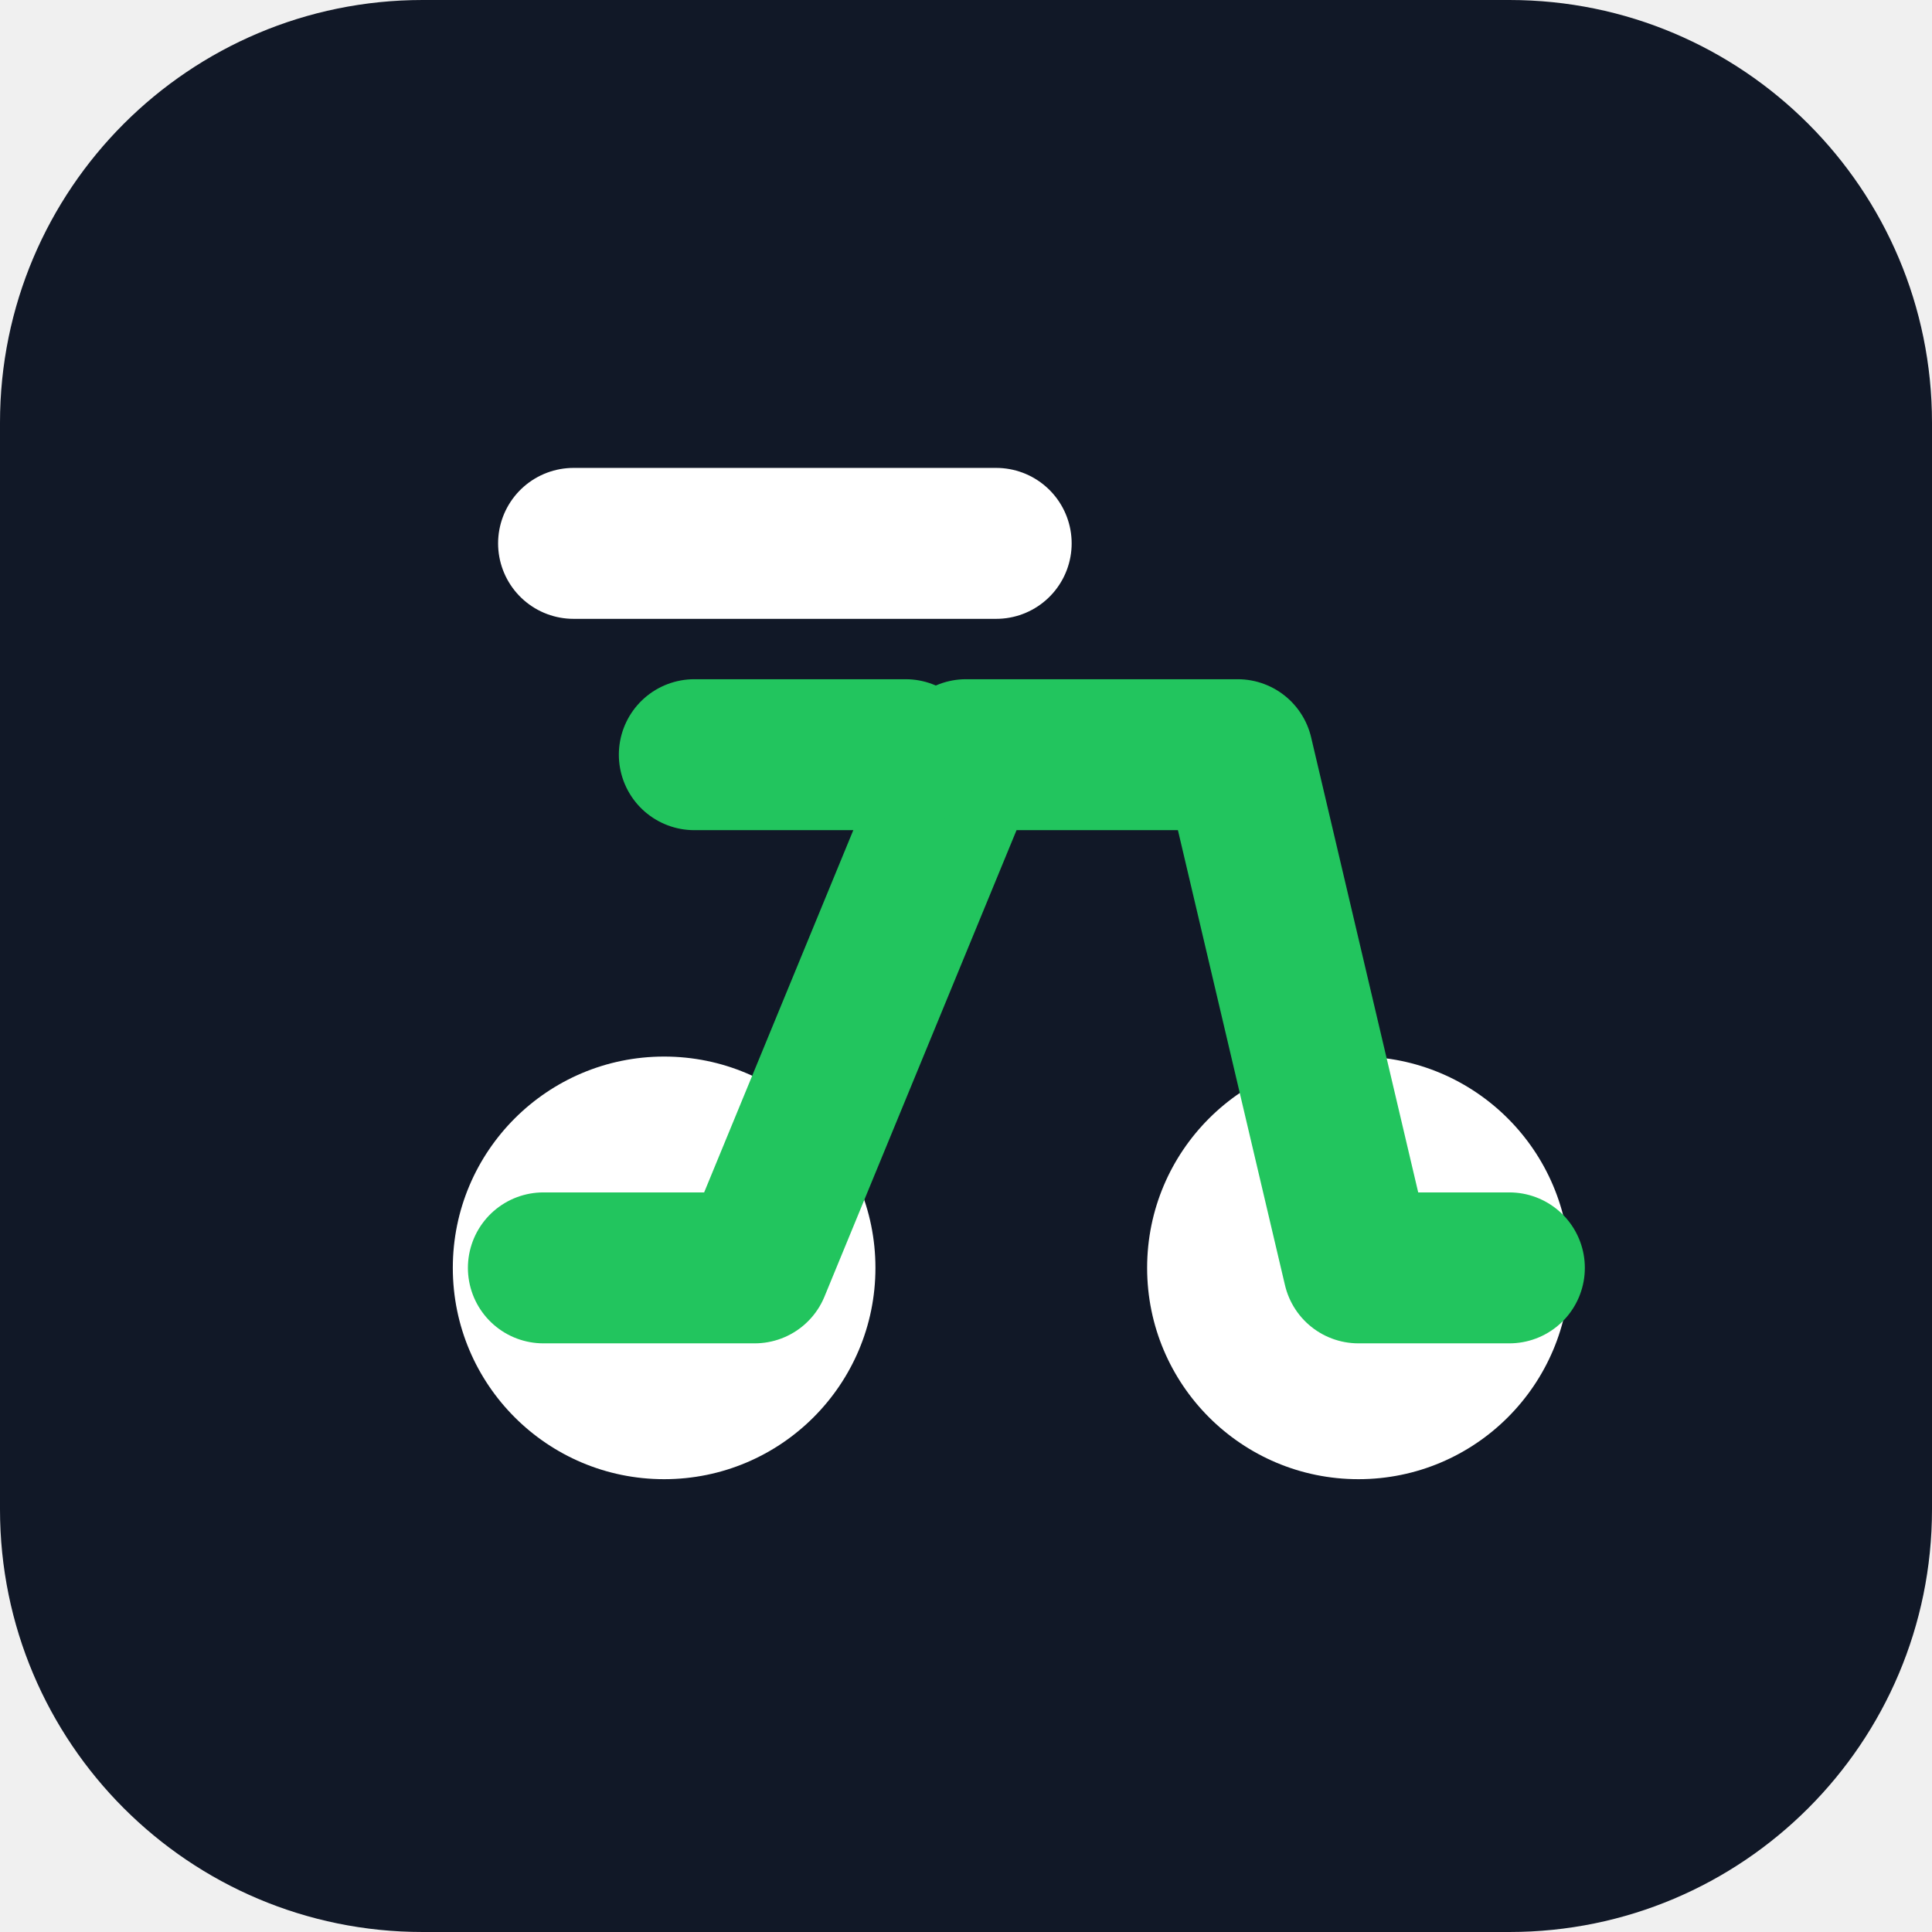
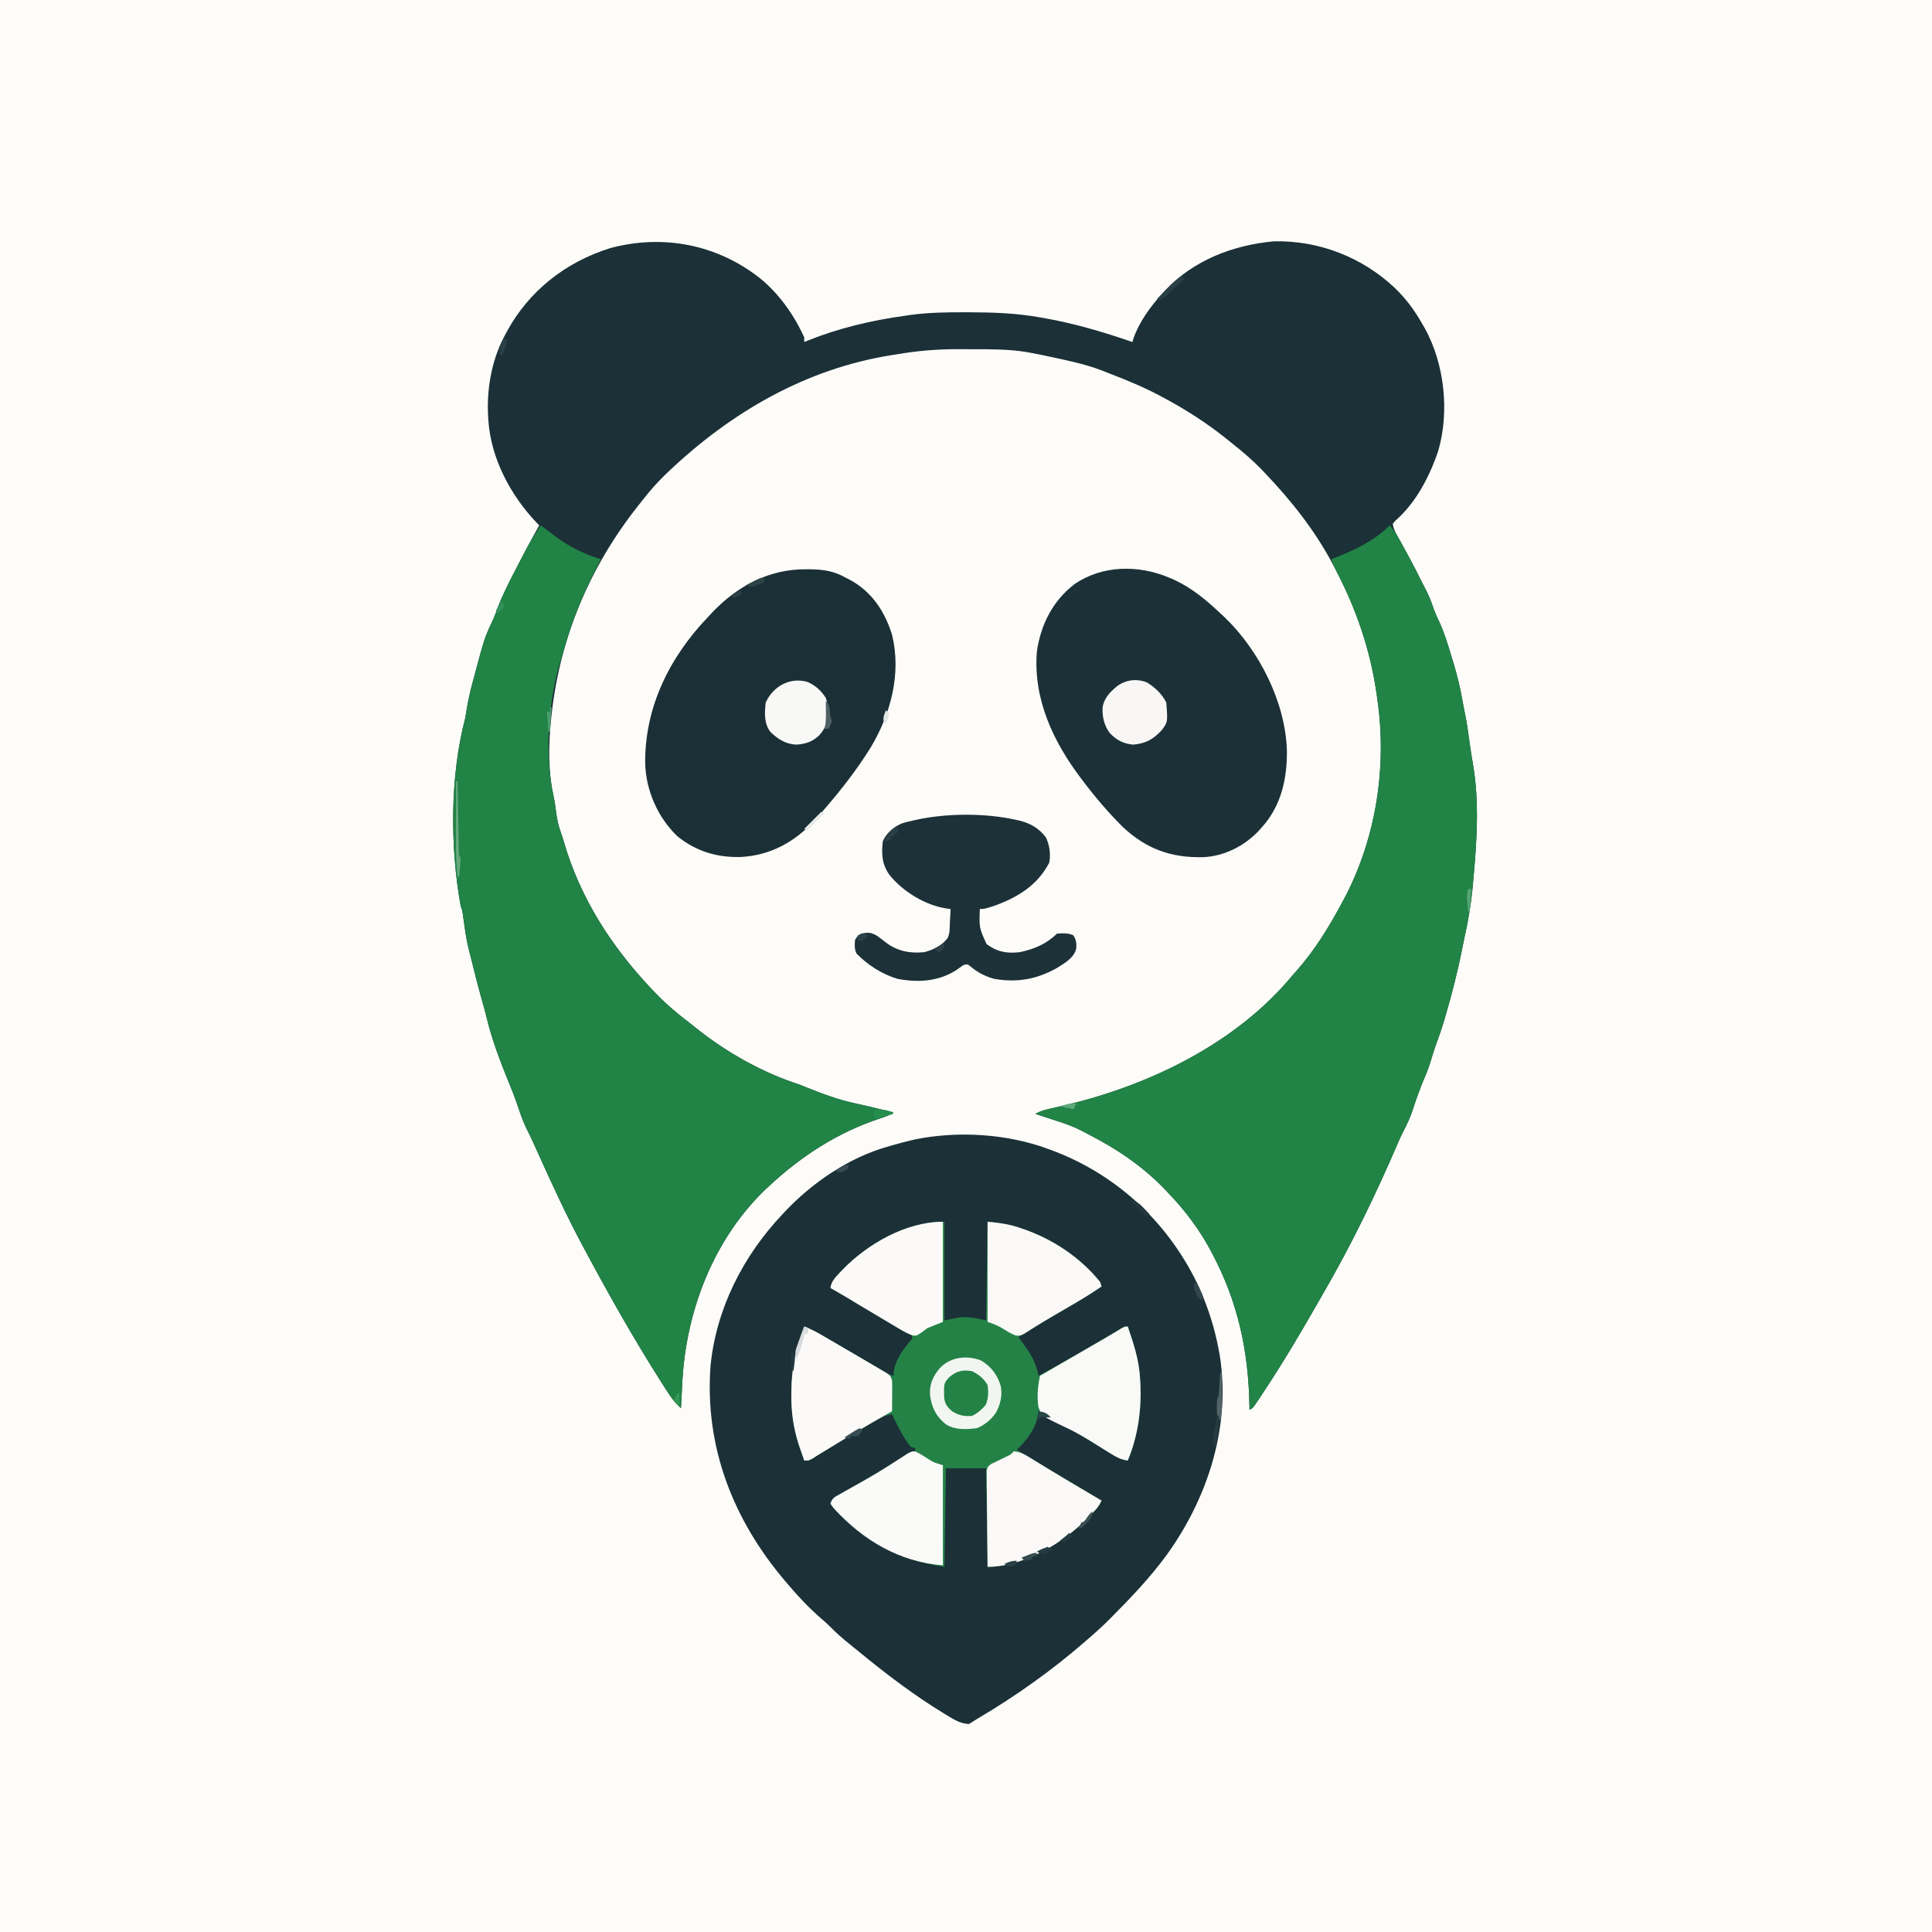
- <svg xmlns="http://www.w3.org/2000/svg" width="64" height="64" viewBox="0 0 64 64" role="img" aria-label="GoPanda">
-   <rect width="64" height="64" rx="14" fill="#111827" />
-   <circle cx="22" cy="42" r="7" fill="#ffffff" />
-   <circle cx="45" cy="42" r="7" fill="#ffffff" />
-   <path d="M18 42h7l7-17h9l4 17h5" stroke="#22c55e" stroke-width="5" stroke-linecap="round" stroke-linejoin="round" fill="none" />
-   <path d="M30 25h-7" stroke="#22c55e" stroke-width="5" stroke-linecap="round" />
-   <path d="M19 18h14" stroke="#ffffff" stroke-width="5" stroke-linecap="round" />
+ <svg xmlns="http://www.w3.org/2000/svg" version="1.1" width="1254" height="1254">
+   <path d="M0 0 C413.82 0 827.64 0 1254 0 C1254 413.82 1254 827.64 1254 1254 C840.18 1254 426.36 1254 0 1254 C0 840.18 0 426.36 0 0 Z " fill="#FDFCF9" transform="translate(0,0)" />
+   <path d="M0 0 C12.427 10.152 21.957 23.708 28.584 38.294 C28.584 39.284 28.584 40.274 28.584 41.294 C29.438 40.943 30.291 40.591 31.17 40.228 C51.178 32.229 72.275 27.269 93.584 24.294 C95.403 24.028 95.403 24.028 97.258 23.757 C109.195 22.113 121.049 21.938 133.084 21.982 C134.604 21.984 134.604 21.984 136.154 21.986 C151.494 22.027 166.451 22.581 181.584 25.294 C182.455 25.444 183.326 25.594 184.223 25.749 C203.871 29.189 222.759 34.774 241.584 41.294 C241.841 40.442 242.098 39.59 242.362 38.712 C246.19 28.011 253.043 18.668 260.584 10.294 C261.27 9.526 261.956 8.758 262.663 7.966 C281.391 -11.872 306.75 -21.59 333.463 -24.065 C362.701 -24.755 390.793 -13.727 411.945 6.206 C419.155 13.214 424.662 20.553 429.584 29.294 C430.208 30.357 430.832 31.419 431.475 32.513 C444.177 55.707 447.505 86.436 440.084 111.982 C439.053 115.151 437.881 118.225 436.584 121.294 C436.127 122.384 436.127 122.384 435.66 123.496 C430.101 136.294 422.686 148.141 412.139 157.392 C411.626 158.02 411.113 158.648 410.584 159.294 C411.031 162.743 412.652 165.5 414.315 168.513 C414.871 169.529 415.427 170.545 416 171.591 C416.877 173.177 416.877 173.177 417.772 174.794 C421.76 182.034 425.645 189.299 429.304 196.712 C430.411 198.944 431.548 201.154 432.709 203.357 C434.614 207.151 436.005 211.077 437.362 215.095 C438.422 217.868 439.614 220.463 440.893 223.138 C443.898 229.688 446.012 236.455 448.069 243.344 C448.704 245.465 449.356 247.58 450.01 249.695 C452.527 257.96 454.486 266.187 455.961 274.699 C456.481 277.697 457.056 280.669 457.678 283.646 C458.686 288.627 459.4 293.635 460.084 298.669 C460.875 304.375 461.687 310.062 462.709 315.732 C466.887 340.227 465.087 366.053 462.834 390.669 C462.756 391.56 462.677 392.45 462.597 393.367 C461.529 405.239 459.673 416.72 457.024 428.339 C456.47 430.803 455.98 433.276 455.502 435.755 C452.673 450.043 449.025 464.188 444.959 478.169 C444.683 479.124 444.406 480.079 444.121 481.062 C442.443 486.728 440.538 492.272 438.486 497.812 C437.38 500.858 436.433 503.936 435.522 507.044 C434.136 511.622 432.536 515.923 430.584 520.294 C428.064 526.587 425.684 532.891 423.647 539.357 C421.924 544.653 419.639 549.483 417.049 554.408 C415.749 556.97 414.6 559.556 413.485 562.202 C399.442 594.838 383.696 627.296 365.875 658.061 C364.306 660.776 362.752 663.5 361.198 666.224 C350.247 685.365 339.018 704.285 326.834 722.669 C326.142 723.717 325.45 724.764 324.737 725.844 C324.094 726.805 323.45 727.765 322.788 728.755 C322.217 729.609 321.646 730.463 321.058 731.343 C319.584 733.294 319.584 733.294 317.584 734.294 C317.575 733.567 317.566 732.839 317.556 732.089 C316.987 696.533 310.195 664.749 293.584 633.294 C293.117 632.399 293.117 632.399 292.64 631.486 C285.231 617.432 275.584 604.737 264.584 593.294 C264.142 592.826 263.699 592.357 263.243 591.875 C248.564 576.39 231.332 564.868 212.376 555.213 C211.177 554.598 209.985 553.969 208.8 553.325 C202.813 550.154 196.518 548.122 190.084 546.044 C188.976 545.681 187.867 545.317 186.725 544.943 C184.013 544.055 181.3 543.172 178.584 542.294 C182.353 540.085 186.422 539.283 190.635 538.333 C192.285 537.949 193.935 537.562 195.584 537.174 C196.45 536.971 197.316 536.767 198.209 536.557 C252.922 523.571 309.101 496.433 345.584 452.294 C346.389 451.39 347.193 450.485 348.022 449.552 C359.863 436.155 369.198 421.038 377.584 405.294 C378.199 404.159 378.814 403.023 379.448 401.853 C399.878 362.76 406.896 316.76 400.584 273.294 C400.461 272.388 400.337 271.482 400.21 270.549 C396.121 241.045 386.592 213.535 372.584 187.294 C372.245 186.648 371.905 186.002 371.555 185.337 C360.022 163.522 344.581 144.104 327.584 126.294 C326.337 124.985 326.337 124.985 325.065 123.65 C319.265 117.704 313.099 112.437 306.584 107.294 C305.49 106.41 304.396 105.524 303.303 104.638 C290.227 94.106 276.393 85.193 261.584 77.294 C260.944 76.952 260.304 76.609 259.645 76.256 C249.343 70.793 238.726 66.321 227.838 62.161 C225.923 61.425 224.018 60.661 222.116 59.892 C210.344 55.332 197.897 52.937 185.584 50.294 C184.761 50.113 183.938 49.932 183.09 49.745 C180.595 49.216 178.096 48.743 175.584 48.294 C174.571 48.111 173.558 47.927 172.514 47.738 C161.305 45.971 150.141 45.956 138.817 45.979 C135.486 45.982 132.157 45.958 128.827 45.933 C115.14 45.893 102.063 46.961 88.584 49.294 C86.88 49.561 86.88 49.561 85.141 49.832 C29.563 58.642 -19.036 86.99 -59.416 125.294 C-60.241 126.077 -61.066 126.859 -61.916 127.666 C-67.059 132.675 -71.681 137.993 -76.114 143.638 C-77.034 144.808 -77.957 145.975 -78.885 147.138 C-110.453 186.827 -129.952 232.799 -135.416 283.294 C-135.517 284.209 -135.619 285.123 -135.724 286.065 C-137.392 302.431 -137.706 319.473 -134.205 335.599 C-133.409 339.325 -132.889 343.016 -132.416 346.794 C-131.778 351.363 -130.913 355.493 -129.306 359.81 C-128.624 361.714 -128.024 363.648 -127.462 365.591 C-116.854 402.198 -96.459 433.822 -70.416 461.294 C-69.942 461.796 -69.469 462.298 -68.982 462.815 C-61.888 470.289 -54.344 476.783 -46.124 482.987 C-44.508 484.224 -42.923 485.502 -41.341 486.783 C-21.86 502.423 1.813 515.658 25.584 523.294 C27.195 523.924 28.8 524.569 30.397 525.232 C40.671 529.389 51.035 533.203 61.893 535.505 C66.915 536.579 71.903 537.784 76.897 538.982 C78.747 539.423 80.597 539.865 82.448 540.306 C83.827 540.636 85.206 540.965 86.584 541.294 C83.677 543.233 81.452 544.075 78.147 545.107 C50.528 554.182 26.76 569.549 5.584 589.294 C4.475 590.323 4.475 590.323 3.342 591.373 C-29.803 623.221 -47.676 669.038 -50.416 714.294 C-50.47 715.183 -50.525 716.072 -50.582 716.988 C-50.908 722.422 -51.182 727.856 -51.416 733.294 C-56.676 728.659 -60.079 722.942 -63.791 717.044 C-64.49 715.941 -65.19 714.837 -65.911 713.699 C-82.87 686.867 -98.426 659.266 -113.416 631.294 C-113.865 630.46 -114.315 629.625 -114.778 628.765 C-125.526 608.795 -134.974 588.23 -144.289 567.563 C-144.903 566.204 -145.516 564.845 -146.13 563.486 C-146.57 562.513 -146.57 562.513 -147.018 561.52 C-148.498 558.256 -150.026 555.03 -151.669 551.845 C-153.588 547.944 -155.032 544.032 -156.416 539.919 C-156.936 538.41 -157.458 536.901 -157.982 535.392 C-158.23 534.678 -158.477 533.964 -158.732 533.229 C-159.826 530.133 -161.05 527.099 -162.291 524.06 C-168.216 509.493 -173.968 494.885 -177.611 479.556 C-178.584 475.61 -179.685 471.706 -180.791 467.794 C-183.337 458.742 -185.638 449.634 -187.868 440.499 C-188.217 439.095 -188.576 437.693 -188.949 436.295 C-190.373 430.908 -191.209 425.497 -191.978 419.982 C-192.227 418.215 -192.478 416.448 -192.732 414.681 C-192.84 413.91 -192.947 413.139 -193.058 412.344 C-193.396 410.104 -193.396 410.104 -194.416 407.294 C-201.274 368.893 -201.422 323.124 -191.416 285.294 C-191.078 283.382 -190.763 281.465 -190.478 279.544 C-189.474 273.351 -188.043 267.351 -186.416 261.294 C-186.236 260.621 -186.057 259.948 -185.872 259.254 C-178.932 233.294 -178.932 233.294 -173.431 221.572 C-172.211 218.835 -171.198 216.045 -170.166 213.232 C-167.136 205.29 -163.33 197.827 -159.416 190.294 C-158.968 189.431 -158.521 188.567 -158.06 187.678 C-153.29 178.486 -148.487 169.324 -143.416 160.294 C-144.033 159.663 -144.65 159.031 -145.287 158.38 C-162.074 140.647 -174.721 116.935 -176.416 92.294 C-176.489 91.264 -176.489 91.264 -176.564 90.212 C-177.646 72.719 -174.574 53.924 -166.416 38.294 C-165.817 37.148 -165.219 36.002 -164.603 34.822 C-150.16 8.048 -126.165 -10.687 -97.259 -19.674 C-63.046 -28.853 -27.823 -22.056 0 0 Z " fill="#1B3037" transform="translate(493.4155,180.7056)" />
+   <path d="M0 0 C1.51 0.561 1.51 0.561 3.05 1.133 C45.255 17.207 78.609 49.145 97.52 90.051 C103.098 102.729 107.526 116.374 110 130 C110.306 131.605 110.306 131.605 110.617 133.242 C118.107 179.31 103.203 225.807 76.387 263.093 C65.699 277.701 53.373 290.689 40.625 303.5 C39.984 304.146 39.342 304.792 38.681 305.458 C34.285 309.84 29.711 313.96 25 318 C24.48 318.452 23.96 318.904 23.425 319.37 C1.946 338.047 -21.444 354.729 -45.953 369.188 C-48.001 370.406 -50.017 371.678 -52 373 C-57.38 372.783 -61.213 370.476 -65.688 367.75 C-66.789 367.089 -66.789 367.089 -67.912 366.416 C-87.783 354.331 -106.266 340.244 -124.197 325.478 C-125.858 324.117 -127.527 322.768 -129.203 321.426 C-133.829 317.704 -138.211 313.939 -142.336 309.668 C-144.09 307.909 -145.924 306.301 -147.812 304.688 C-155.484 298.057 -162.467 290.745 -169 283 C-169.759 282.118 -170.519 281.237 -171.301 280.328 C-205.147 240.534 -223.75 193.126 -219.805 140.396 C-216.133 103.25 -198.439 68.814 -173 42 C-172.533 41.5 -172.065 41 -171.583 40.485 C-153.712 21.469 -129.41 4.953 -104 -2 C-102.862 -2.326 -101.724 -2.652 -100.551 -2.988 C-96.715 -4.06 -92.886 -5.122 -89 -6 C-88.219 -6.18 -87.438 -6.359 -86.633 -6.544 C-58.554 -12.109 -26.714 -10.071 0 0 Z " fill="#1B3037" transform="translate(681,746)" />
+   <path d="M0 0 C4.168 4.697 6.925 10.064 9.875 15.562 C10.408 16.548 10.941 17.534 11.49 18.549 C15.129 25.304 18.637 32.104 22 39 C22.364 39.695 22.727 40.39 23.102 41.105 C25.424 45.547 27.174 50.051 28.777 54.801 C29.837 57.574 31.03 60.169 32.309 62.844 C35.314 69.394 37.428 76.161 39.485 83.05 C40.12 85.171 40.772 87.285 41.426 89.4 C43.943 97.666 45.901 105.893 47.376 114.405 C47.896 117.402 48.472 120.374 49.094 123.352 C50.101 128.333 50.815 133.341 51.5 138.375 C52.29 144.081 53.102 149.768 54.125 155.438 C58.303 179.933 56.503 205.758 54.25 230.375 C54.171 231.265 54.093 232.155 54.012 233.072 C52.945 244.944 51.089 256.426 48.439 268.045 C47.886 270.508 47.396 272.982 46.918 275.461 C44.088 289.749 40.441 303.893 36.375 317.875 C35.96 319.307 35.96 319.307 35.536 320.768 C33.858 326.434 31.954 331.977 29.901 337.518 C28.795 340.563 27.849 343.641 26.938 346.75 C25.551 351.327 23.952 355.629 22 360 C19.48 366.293 17.099 372.596 15.062 379.062 C13.339 384.358 11.054 389.189 8.465 394.113 C7.165 396.675 6.015 399.262 4.9 401.908 C-9.142 434.544 -24.888 467.002 -42.709 497.767 C-44.279 500.482 -45.832 503.206 -47.387 505.93 C-58.337 525.071 -69.566 543.99 -81.75 562.375 C-82.442 563.423 -83.134 564.47 -83.847 565.549 C-84.812 566.991 -84.812 566.991 -85.797 568.461 C-86.368 569.315 -86.938 570.169 -87.526 571.048 C-89 573 -89 573 -91 574 C-91.014 572.908 -91.014 572.908 -91.028 571.795 C-91.598 536.239 -98.39 504.454 -115 473 C-115.312 472.403 -115.623 471.807 -115.944 471.192 C-123.354 457.138 -133.001 444.442 -144 433 C-144.664 432.297 -144.664 432.297 -145.342 431.58 C-160.021 416.096 -177.253 404.573 -196.208 394.918 C-197.408 394.304 -198.6 393.674 -199.784 393.031 C-205.771 389.86 -212.067 387.828 -218.5 385.75 C-219.609 385.386 -220.717 385.023 -221.859 384.648 C-224.571 383.76 -227.285 382.877 -230 382 C-226.232 379.791 -222.163 378.988 -217.949 378.039 C-216.299 377.654 -214.65 377.268 -213 376.88 C-212.134 376.676 -211.268 376.473 -210.376 376.263 C-155.663 363.277 -99.484 336.139 -63 292 C-62.196 291.095 -61.391 290.19 -60.562 289.258 C-48.721 275.861 -39.386 260.744 -31 245 C-30.385 243.864 -29.77 242.729 -29.137 241.559 C-8.707 202.465 -1.689 156.466 -8 113 C-8.185 111.641 -8.185 111.641 -8.375 110.254 C-12.299 81.934 -21.177 55.548 -34.371 30.215 C-35.742 27.509 -36.933 24.836 -38 22 C-36.889 21.564 -35.778 21.129 -34.633 20.68 C-21.86 15.598 -9.866 9.866 0 0 Z " fill="#218446" transform="translate(902,341)" />
+   <path d="M0 0 C0.766 0.583 0.766 0.583 1.548 1.177 C3.688 2.799 5.845 4.398 8 6 C8.736 6.565 9.472 7.129 10.23 7.711 C18.904 14.133 28.713 18.766 39 22 C38.539 22.888 38.077 23.776 37.602 24.691 C28.622 42.183 20.77 59.869 15.6 78.868 C15.08 80.717 14.491 82.546 13.891 84.371 C5.034 111.656 2.111 147.217 8.211 175.305 C9.006 179.03 9.527 182.721 10 186.5 C10.637 191.069 11.502 195.199 13.109 199.516 C13.792 201.42 14.391 203.354 14.953 205.297 C25.562 241.904 45.956 273.527 72 301 C72.473 301.502 72.946 302.004 73.434 302.521 C80.528 309.994 88.071 316.489 96.292 322.693 C97.908 323.93 99.492 325.208 101.074 326.488 C120.555 342.128 144.228 355.364 168 363 C169.611 363.629 171.215 364.275 172.812 364.938 C183.086 369.094 193.451 372.909 204.309 375.211 C209.331 376.284 214.319 377.49 219.312 378.688 C221.163 379.129 223.013 379.57 224.863 380.012 C226.242 380.341 227.621 380.67 229 381 C226.093 382.938 223.868 383.781 220.562 384.812 C192.943 393.887 169.176 409.254 148 429 C146.89 430.029 146.89 430.029 145.758 431.078 C112.612 462.926 94.74 508.744 92 554 C91.945 554.889 91.89 555.778 91.833 556.693 C91.508 562.127 91.234 567.562 91 573 C85.74 568.365 82.336 562.648 78.625 556.75 C77.925 555.646 77.226 554.542 76.505 553.405 C59.545 526.572 43.989 498.972 29 471 C28.55 470.165 28.101 469.33 27.637 468.47 C16.889 448.501 7.442 427.935 -1.874 407.269 C-2.487 405.91 -3.101 404.551 -3.715 403.191 C-4.008 402.543 -4.3 401.894 -4.602 401.226 C-6.083 397.961 -7.61 394.736 -9.254 391.551 C-11.172 387.65 -12.616 383.738 -14 379.625 C-14.521 378.115 -15.043 376.606 -15.566 375.098 C-15.814 374.384 -16.062 373.67 -16.317 372.934 C-17.41 369.839 -18.635 366.804 -19.875 363.766 C-25.8 349.199 -31.552 334.59 -35.195 319.262 C-36.169 315.315 -37.27 311.411 -38.375 307.5 C-40.921 298.447 -43.222 289.34 -45.453 280.205 C-45.801 278.8 -46.16 277.398 -46.533 276 C-47.958 270.613 -48.793 265.203 -49.562 259.688 C-49.811 257.92 -50.063 256.153 -50.316 254.387 C-50.424 253.615 -50.532 252.844 -50.643 252.05 C-50.981 249.81 -50.981 249.81 -52 247 C-58.859 208.598 -59.006 162.829 -49 125 C-48.662 123.088 -48.347 121.171 -48.062 119.25 C-47.059 113.056 -45.628 107.057 -44 101 C-43.821 100.327 -43.641 99.653 -43.457 98.959 C-36.517 72.999 -36.517 72.999 -31.016 61.277 C-29.795 58.54 -28.783 55.751 -27.75 52.938 C-25.03 45.807 -21.706 39.084 -18.199 32.316 C-16.875 29.758 -15.563 27.193 -14.25 24.629 C-13.293 22.773 -12.334 20.918 -11.375 19.062 C-10.932 18.199 -10.489 17.335 -10.033 16.445 C-7.038 10.701 -3.699 5.317 0 0 Z " fill="#218346" transform="translate(351,341)" />
+   <path d="M0 0 C0 21.12 0 42.24 0 64 C3.3 63.34 6.6 62.68 10 62 C16.397 61.606 20.426 62.539 27 64 C27.33 42.88 27.66 21.76 28 0 C35.857 0.714 42.005 1.553 49.25 4.062 C50.157 4.373 51.064 4.683 51.998 5.002 C70.981 11.72 88.204 23.296 101 39 C101.33 39.99 101.66 40.98 102 42 C95.155 46.747 88.039 50.977 80.837 55.149 C69.763 61.567 58.778 68.092 48 75 C48.375 75.485 48.75 75.969 49.137 76.469 C54.991 84.137 59.385 90.358 61 100 C69.276 95.534 77.464 90.922 85.625 86.25 C86.861 85.544 88.096 84.839 89.332 84.133 C97.001 79.747 104.643 75.318 112.202 70.743 C116.786 68 116.786 68 119 68 C122.865 79.329 126.399 89.938 127 102 C127.045 102.735 127.089 103.469 127.135 104.226 C128.077 121.462 125.711 138.979 119 155 C114.717 154.418 111.817 152.908 108.16 150.641 C107.605 150.3 107.049 149.958 106.477 149.607 C105.286 148.874 104.097 148.139 102.91 147.4 C100.418 145.849 97.915 144.314 95.413 142.779 C94.14 141.997 92.867 141.215 91.595 140.432 C85.577 136.729 79.518 133.099 73.438 129.5 C72.523 128.955 71.608 128.41 70.666 127.849 C69.826 127.352 68.986 126.855 68.121 126.344 C67.393 125.913 66.666 125.481 65.916 125.037 C63.881 123.864 63.881 123.864 61 123 C60.814 124.258 60.629 125.516 60.438 126.812 C58.539 135.398 53.138 141.964 47 148 C55.734 153.413 64.525 158.716 73.375 163.938 C75.733 165.331 78.091 166.726 80.449 168.121 C81.571 168.785 82.693 169.449 83.849 170.132 C89.915 173.728 95.961 177.358 102 181 C100.562 184.31 98.775 186.439 96.188 188.938 C95.467 189.637 94.746 190.337 94.004 191.059 C93.343 191.699 92.681 192.34 92 193 C91.216 193.825 90.433 194.65 89.625 195.5 C74.335 210.062 49.872 224 28 224 C27.67 202.88 27.34 181.76 27 160 C18.42 160 9.84 160 1 160 C0.67 181.12 0.34 202.24 0 224 C-28.728 219.896 -52.188 207.433 -71.812 186 C-72.534 185.01 -73.256 184.02 -74 183 C-72.692 179.076 -71.237 178.707 -67.672 176.707 C-66.568 176.081 -65.464 175.454 -64.327 174.809 C-63.45 174.319 -63.45 174.319 -62.555 173.82 C-60.144 172.474 -57.743 171.109 -55.342 169.744 C-53.594 168.75 -51.844 167.759 -50.094 166.768 C-44.641 163.652 -39.315 160.346 -34 157 C-31.608 155.495 -29.211 153.996 -26.812 152.5 C-25.213 151.495 -25.213 151.495 -23.582 150.469 C-21 149 -21 149 -19 149 C-19 148.34 -19 147.68 -19 147 C-19.99 146.67 -20.98 146.34 -22 146 C-26.906 139.595 -30.574 132.277 -34 125 C-38.394 125.591 -41.78 127.309 -45.562 129.5 C-46.223 129.877 -46.883 130.253 -47.564 130.641 C-58.537 136.963 -69.313 143.634 -80.116 150.242 C-81.068 150.822 -82.019 151.402 -83 152 C-83.888 152.571 -84.776 153.142 -85.691 153.731 C-88 155 -88 155 -91 155 C-91.779 152.773 -92.548 150.544 -93.312 148.312 C-93.742 147.071 -94.171 145.83 -94.613 144.551 C-98.048 133.664 -99.501 123.547 -99.375 112.125 C-99.371 111.467 -99.366 110.808 -99.362 110.13 C-99.245 94.94 -96.494 82.094 -91 68 C-87.343 69.373 -84.044 71.023 -80.668 72.984 C-79.633 73.584 -78.598 74.183 -77.531 74.8 C-76.428 75.444 -75.324 76.087 -74.188 76.75 C-73.049 77.41 -71.91 78.07 -70.736 78.75 C-64.832 82.174 -58.941 85.618 -53.055 89.07 C-51.417 90.03 -51.417 90.03 -49.745 91.009 C-47.655 92.234 -45.566 93.463 -43.479 94.694 C-42.539 95.246 -41.598 95.798 -40.629 96.367 C-39.805 96.853 -38.98 97.339 -38.131 97.839 C-35.921 99.124 -35.921 99.124 -33 100 C-32.959 99.072 -32.917 98.144 -32.875 97.188 C-31.714 89.03 -26.27 82.045 -21 76 C-21 75.34 -21 74.68 -21 74 C-21.846 73.523 -22.692 73.045 -23.564 72.553 C-32.817 67.31 -41.914 61.842 -50.976 56.276 C-58.54 51.635 -66.157 47.157 -74 43 C-73.155 38.838 -71.092 36.421 -68.25 33.375 C-67.761 32.849 -67.272 32.324 -66.769 31.782 C-49.918 14.147 -24.647 0 0 0 Z " fill="#248247" transform="translate(613,793)" />
+   <path d="M0 0 C1.074 0.458 2.148 0.915 3.254 1.387 C14.597 6.675 23.966 14.453 33 23 C33.812 23.748 34.624 24.495 35.461 25.266 C58.155 46.885 75.321 80.539 76.283 112.077 C76.527 130.272 72.565 148.208 60 162 C59.074 163.046 59.074 163.046 58.129 164.113 C48.833 174.045 35.86 180.645 22.188 181.371 C1.299 181.868 -14.982 176.173 -30.477 161.531 C-39.728 152.251 -48.122 142.468 -56 132 C-56.425 131.442 -56.85 130.885 -57.289 130.31 C-75.404 106.442 -88.493 78.575 -86 48 C-83.533 30.502 -75.715 14.947 -61.504 4.094 C-43.404 -8.306 -19.847 -8.461 0 0 Z " fill="#1C3137" transform="translate(759,375)" />
+   <path d="M0 0 C1.145 0.005 2.291 0.01 3.471 0.015 C12.044 0.192 18.576 1.228 26.125 5.5 C27.007 5.946 27.888 6.392 28.797 6.852 C43.019 14.566 51.415 27.358 56.125 42.5 C62.284 67.646 55.323 93.871 42.27 115.654 C32.108 132.039 19.977 147.156 7.125 161.5 C6.666 162.012 6.208 162.524 5.735 163.052 C-6.994 177.047 -22.769 185.622 -41.707 186.723 C-57.333 187.209 -70.742 183.252 -83.125 173.375 C-95.932 161.216 -103.65 143.477 -104.106 125.922 C-104.448 89.165 -87.994 56.525 -62.875 30.5 C-62.074 29.636 -61.274 28.773 -60.449 27.883 C-44.333 10.948 -23.675 -0.136 0 0 Z " fill="#1B3036" transform="translate(522.875,369.5)" />
+   <path d="M0 0 C0.862 0.188 1.724 0.375 2.612 0.569 C9.536 2.342 15.217 5.697 19.5 11.5 C21.851 16.754 22.638 22.201 21.562 27.875 C13.946 42.652 0.547 50.65 -14.551 55.973 C-20.665 57.875 -20.665 57.875 -23.438 57.875 C-23.918 70.077 -23.918 70.077 -19.07 80.648 C-12.382 85.673 -5.674 86.94 2.562 85.875 C11.749 83.924 19.852 80.585 26.562 73.875 C30.52 73.556 33.357 73.423 37.062 74.812 C39.17 77.71 39.307 79.997 39.129 83.535 C37.651 89.641 31.76 92.897 26.75 96.062 C13.727 103.499 0.575 105.86 -14.23 103.191 C-20.468 101.429 -24.844 99.063 -29.805 94.953 C-31.483 93.585 -31.483 93.585 -34.062 94.25 C-35.742 95.399 -37.407 96.568 -39.062 97.75 C-50.609 105.02 -63.816 105.73 -77.043 103.18 C-87.104 100.082 -96.055 94.353 -103.438 86.875 C-104.983 83.783 -104.731 81.281 -104.438 77.875 C-102.938 75.438 -102.938 75.438 -100.438 73.875 C-95.812 72.901 -93.754 73.056 -89.719 75.566 C-87.812 76.989 -85.921 78.433 -84.047 79.898 C-76.924 85.294 -68.239 86.891 -59.438 85.875 C-53.218 84.172 -48.529 81.89 -44.438 76.875 C-42.788 73.575 -43.055 69.884 -42.875 66.25 C-42.832 65.448 -42.789 64.646 -42.744 63.82 C-42.638 61.839 -42.537 59.857 -42.438 57.875 C-43.041 57.804 -43.644 57.733 -44.266 57.659 C-58.397 55.809 -73.43 46.686 -82.219 35.602 C-87.033 28.781 -87.368 22.074 -86.438 13.875 C-83.965 8.337 -79.169 4.355 -73.517 2.113 C-71.502 1.529 -69.491 1.058 -67.438 0.625 C-66.457 0.385 -66.457 0.385 -65.457 0.141 C-45.39 -4.377 -20.126 -4.49 0 0 Z " fill="#1D3138" transform="translate(659.4375,532.125)" />
+   <path d="M0 0 C3.865 11.329 7.399 21.938 8 34 C8.045 34.735 8.089 35.469 8.135 36.226 C9.077 53.462 6.711 70.979 0 87 C-4.258 86.418 -7.135 84.935 -10.77 82.676 C-11.32 82.338 -11.87 82.001 -12.436 81.653 C-14.856 80.166 -17.263 78.659 -19.666 77.146 C-26.373 72.925 -32.983 68.896 -40.184 65.566 C-55.903 58.079 -55.903 58.079 -58.014 52.154 C-59.036 45.335 -58.356 38.727 -57 32 C-56.338 31.619 -55.676 31.238 -54.994 30.845 C-42.542 23.675 -30.099 16.491 -17.688 9.25 C-16.687 8.667 -15.687 8.083 -14.656 7.482 C-9.458 4.456 -9.458 4.456 -4.323 1.323 C-2 0 -2 0 0 0 Z " fill="#F9F9F7" transform="translate(732,861)" />
+   <path d="M0 0 C3.639 1.368 6.932 3.005 10.297 4.949 C11.842 5.84 11.842 5.84 13.418 6.749 C14.518 7.389 15.617 8.028 16.75 8.688 C17.885 9.347 19.02 10.006 20.189 10.685 C23.187 12.428 26.18 14.178 29.173 15.931 C30.996 16.998 32.821 18.062 34.647 19.125 C38.126 21.154 41.595 23.201 45.062 25.25 C46.144 25.881 47.226 26.512 48.341 27.163 C49.333 27.754 50.325 28.344 51.348 28.953 C52.663 29.729 52.663 29.729 54.004 30.521 C56 32 56 32 57 35 C57.081 36.554 57.108 38.112 57.098 39.668 C57.093 41.007 57.093 41.007 57.088 42.373 C57.075 43.766 57.075 43.766 57.062 45.188 C57.058 46.128 57.053 47.068 57.049 48.037 C57.037 50.358 57.021 52.679 57 55 C56.51 55.274 56.021 55.549 55.517 55.832 C40.411 64.327 25.584 73.244 10.805 82.289 C9.879 82.854 8.954 83.418 8 84 C7.116 84.569 6.231 85.138 5.32 85.724 C3 87 3 87 0 87 C-0.779 84.773 -1.548 82.544 -2.312 80.312 C-2.742 79.071 -3.171 77.83 -3.613 76.551 C-7.048 65.664 -8.501 55.547 -8.375 44.125 C-8.371 43.467 -8.366 42.808 -8.362 42.13 C-8.245 26.94 -5.494 14.094 0 0 Z " fill="#FBFAF8" transform="translate(522,861)" />
+   <path d="M0 0 C7.857 0.714 14.005 1.553 21.25 4.062 C22.157 4.373 23.064 4.683 23.998 5.002 C42.981 11.72 60.204 23.296 73 39 C73.33 39.99 73.66 40.98 74 42 C66.528 47.178 58.732 51.755 50.875 56.312 C48.288 57.815 45.702 59.319 43.117 60.824 C42.492 61.188 41.868 61.551 41.224 61.926 C37.764 63.947 34.337 66.01 30.945 68.145 C30.257 68.575 29.569 69.006 28.86 69.45 C27.149 70.531 25.449 71.628 23.75 72.727 C21 74 21 74 18.434 73.895 C15.716 72.896 13.494 71.634 11.062 70.062 C7.242 67.598 4.513 66.504 0 65 C0 43.55 0 22.1 0 0 Z " fill="#FAF9F7" transform="translate(641,793)" />
+   <path d="M0 0 C3.926 0.338 6.686 1.777 10.008 3.816 C10.982 4.409 11.957 5.001 12.961 5.611 C14.005 6.255 15.049 6.899 16.125 7.562 C18.355 8.92 20.585 10.277 22.816 11.633 C23.394 11.985 23.972 12.338 24.567 12.701 C31.362 16.842 38.212 20.889 45.062 24.938 C46.264 25.648 47.465 26.359 48.667 27.071 C51.444 28.714 54.222 30.358 57 32 C55.449 35.273 53.803 37.412 51.188 39.938 C50.467 40.637 49.746 41.337 49.004 42.059 C48.012 43.02 48.012 43.02 47 44 C46.216 44.825 45.432 45.65 44.625 46.5 C29.335 61.062 4.872 75 -17 75 C-17.116 66.577 -17.205 58.154 -17.259 49.731 C-17.285 45.819 -17.321 41.908 -17.377 37.997 C-17.431 34.224 -17.461 30.45 -17.474 26.676 C-17.484 25.236 -17.502 23.795 -17.529 22.355 C-17.565 20.339 -17.567 18.323 -17.568 16.307 C-17.579 15.159 -17.59 14.011 -17.601 12.828 C-17 10 -17 10 -14.627 8.188 C-13.76 7.796 -12.893 7.404 -12 7 C-10.71 6.348 -10.71 6.348 -9.395 5.684 C-7.666 4.849 -5.937 4.016 -4.207 3.184 C-1.88 2.072 -1.88 2.072 0 0 Z " fill="#FAF9F7" transform="translate(658,942)" />
+   <path d="M0 0 C0 21.45 0 42.9 0 65 C-3.3 66.32 -6.6 67.64 -10 69 C-11.258 69.928 -12.516 70.856 -13.812 71.812 C-17 74 -17 74 -19.305 73.855 C-22.622 72.803 -25.312 71.279 -28.305 69.5 C-28.901 69.148 -29.498 68.796 -30.113 68.434 C-32.038 67.296 -33.956 66.148 -35.875 65 C-37.194 64.218 -38.513 63.436 -39.833 62.656 C-43.561 60.446 -47.281 58.225 -51 56 C-51.895 55.466 -52.789 54.931 -53.711 54.38 C-56.83 52.515 -59.946 50.645 -63.055 48.762 C-66.345 46.794 -69.666 44.892 -73 43 C-72.486 38.83 -70.005 36.329 -67.25 33.375 C-66.761 32.849 -66.272 32.324 -65.769 31.782 C-49.321 14.568 -24.167 0 0 0 Z " fill="#FBFAF8" transform="translate(612,793)" />
+   <path d="M0 0 C3.284 1.526 6.253 3.482 9.301 5.426 C12.377 7.254 12.377 7.254 17.934 8.898 C17.934 30.348 17.934 51.798 17.934 73.898 C-10.376 71.721 -33.863 57.667 -52.879 36.898 C-53.601 35.908 -54.323 34.918 -55.066 33.898 C-53.758 29.974 -52.304 29.606 -48.738 27.605 C-47.634 26.979 -46.531 26.353 -45.393 25.707 C-44.809 25.381 -44.224 25.055 -43.622 24.719 C-41.21 23.373 -38.81 22.007 -36.409 20.642 C-34.66 19.648 -32.91 18.657 -31.161 17.666 C-24.494 13.858 -17.983 9.801 -11.551 5.609 C-10.958 5.23 -10.366 4.85 -9.755 4.459 C-8.112 3.405 -6.477 2.338 -4.844 1.27 C-2.066 -0.102 -2.066 -0.102 0 0 Z " fill="#FAFAF8" transform="translate(594.0664,942.1016)" />
+   <path d="M0 0 C6.581 3.834 10.857 9.442 12.992 16.715 C14.165 22.982 12.767 28.68 9.738 34.219 C6.695 38.547 2.378 42.152 -2.566 44.074 C-9.58 44.923 -16.607 45.363 -22.754 41.449 C-29.042 36.403 -31.771 30.688 -32.895 22.758 C-33.392 15.529 -31.135 10.613 -26.566 5.074 C-19.625 -2.185 -9.35 -3.373 0 0 Z " fill="#F1F6F1" transform="translate(636.5664,882.9258)" />
+   <path d="M0 0 C5.28 3.093 9.96 7.614 12.715 13.125 C13.699 25.771 13.699 25.771 9.715 31.125 C4.14 37.039 -0.574 39.704 -8.785 40.438 C-15.108 39.873 -19.746 37.466 -23.996 32.852 C-27.683 27.914 -28.88 22.385 -28.629 16.289 C-27.642 10.073 -23.749 6.271 -19.066 2.387 C-13.351 -1.662 -6.648 -2.545 0 0 Z " fill="#F8F7F6" transform="translate(744.2852,442.875)" />
+   <path d="M0 0 C5.086 2.279 8.809 5.635 11.781 10.348 C12.656 13.16 12.656 13.16 12.781 16.348 C12.89 17.494 12.89 17.494 13 18.664 C13.401 25.236 12.022 29.315 7.781 34.348 C3.272 38.741 -0.93 40.166 -7.156 40.66 C-14.128 40.448 -19.324 37.131 -24.219 32.348 C-28.39 26.786 -27.966 19.996 -27.219 13.348 C-22.378 2.698 -11.374 -3.344 0 0 Z " fill="#F8F8F6" transform="translate(524.2188,442.6523)" />
+   <path d="M0 0 C4.325 2.203 7.602 4.757 10 9 C10.673 13.583 10.588 17.576 8.812 21.875 C6.259 24.869 3.529 27.235 0 29 C-5.259 29.405 -8.515 28.791 -13 26 C-16.307 23.14 -17.81 21.153 -18.203 16.695 C-18.365 7.814 -18.365 7.814 -15 4 C-10.271 -0.166 -6.086 -1.082 0 0 Z " fill="#238346" transform="translate(631,890)" />
+   <path d="M0 0 C0.33 0 0.66 0 1 0 C1.01 0.597 1.021 1.194 1.031 1.809 C1.139 8.005 1.254 14.202 1.372 20.398 C1.416 22.712 1.457 25.027 1.497 27.341 C1.555 30.663 1.619 33.984 1.684 37.305 C1.7 38.344 1.717 39.384 1.734 40.455 C1.754 41.416 1.774 42.377 1.795 43.367 C1.81 44.215 1.826 45.063 1.842 45.937 C1.874 48.063 1.874 48.063 3 50 C2.912 52.045 2.758 54.087 2.562 56.125 C2.461 57.221 2.359 58.316 2.254 59.445 C2.128 60.71 2.128 60.71 2 62 C1.67 62 1.34 62 1 62 C0.082 54.527 -0.133 47.172 -0.098 39.648 C-0.096 38.508 -0.095 37.368 -0.093 36.194 C-0.088 32.587 -0.075 28.981 -0.062 25.375 C-0.057 22.915 -0.053 20.456 -0.049 17.996 C-0.038 11.997 -0.021 5.999 0 0 Z " fill="#64A87C" transform="translate(296,507)" />
+   <path d="M0 0 C0.33 0 0.66 0 1 0 C1.029 4.042 1.047 8.083 1.062 12.125 C1.071 13.267 1.079 14.409 1.088 15.586 C1.091 16.695 1.094 17.803 1.098 18.945 C1.103 19.961 1.108 20.977 1.114 22.024 C0.997 25.091 0.568 27.986 0 31 C-2.254 27.619 -2.245 26.394 -2.188 22.438 C-2.181 21.467 -2.175 20.496 -2.168 19.496 C-2 17 -2 17 -1 15 C-0.768 12.454 -0.581 9.926 -0.438 7.375 C-0.394 6.669 -0.351 5.962 -0.307 5.234 C-0.201 3.49 -0.1 1.745 0 0 Z " fill="#526367" transform="translate(792,891)" />
+   <path d="M0 0 C0.66 0.66 1.32 1.32 2 2 C0.085 3.773 -1.832 5.544 -3.75 7.312 C-4.558 8.062 -4.558 8.062 -5.383 8.826 C-8.156 11.38 -10.922 13.811 -14 16 C-14.66 15.67 -15.32 15.34 -16 15 C-14.086 13.059 -12.169 11.122 -10.25 9.188 C-9.711 8.64 -9.172 8.093 -8.617 7.529 C-5.883 4.778 -3.203 2.216 0 0 Z " fill="#2A3F45" transform="translate(767,179)" />
+   <path d="M0 0 C1.438 0.115 2.876 0.242 4.312 0.375 C5.513 0.479 5.513 0.479 6.738 0.586 C9 1 9 1 12 3 C6.555 4.485 6.555 4.485 1 6 C0.34 5.34 -0.32 4.68 -1 4 C-0.625 1.875 -0.625 1.875 0 0 Z " fill="#268F4D" transform="translate(568,720)" />
+   <path d="M0 0 C0.99 0.33 1.98 0.66 3 1 C2.67 2.32 2.34 3.64 2 5 C1.34 5 0.68 5 0 5 C-0.11 5.568 -0.219 6.137 -0.332 6.723 C-1.379 11.823 -2.793 16.284 -5 21 C-6.057 17.8 -5.952 16.034 -4.785 12.891 C-4.511 12.137 -4.237 11.382 -3.955 10.605 C-3.513 9.44 -3.513 9.44 -3.062 8.25 C-2.772 7.457 -2.481 6.664 -2.182 5.848 C-1.464 3.895 -0.733 1.947 0 0 Z " fill="#D7DBDC" transform="translate(522,861)" />
+   <path d="M0 0 C0.33 0 0.66 0 1 0 C1.224 7.363 0.901 13.87 -1 21 C-2.468 19.036 -3.032 17.533 -2.884 15.076 C-2.522 12.786 -2.092 10.521 -1.625 8.25 C-1.473 7.457 -1.321 6.664 -1.164 5.848 C-0.788 3.896 -0.395 1.948 0 0 Z " fill="#263A40" transform="translate(790,919)" />
+   <path d="M0 0 C4.415 0.487 6.304 1.851 9.312 5.062 C10.01 5.796 10.707 6.529 11.426 7.285 C11.945 7.851 12.465 8.417 13 9 C12.34 9.66 11.68 10.32 11 11 C7.333 7.333 3.667 3.667 0 0 Z " fill="#25383F" transform="translate(733,779)" />
+   <path d="M0 0 C2.541 2.541 2.436 4.552 2.754 8.027 C2.96 10.209 2.96 10.209 4 13 C3.062 15.688 3.062 15.688 2 18 C1.01 18 0.02 18 -1 18 C-0.836 17.49 -0.673 16.979 -0.504 16.453 C0.167 13.187 0.093 10.081 0.062 6.75 C0.053 5.487 0.044 4.223 0.035 2.922 C0.024 1.958 0.012 0.993 0 0 Z " fill="#4F6064" transform="translate(536,455)" />
+   <path d="M0 0 C0 0.99 0 1.98 0 3 C-1.629 4.379 -3.297 5.713 -5 7 C-5.33 7.66 -5.66 8.32 -6 9 C-6.99 9 -7.98 9 -9 9 C-7.457 5.212 -4.447 0 0 0 Z " fill="#293F45" transform="translate(583,537)" />
+   <path d="M0 0 C0.66 0.66 1.32 1.32 2 2 C1.612 5.586 0.414 8.7 -1 12 C-1.66 11.34 -2.32 10.68 -3 10 C-2.75 8.25 -2.75 8.25 -2 6 C-1.649 4.928 -1.299 3.855 -0.938 2.75 C-0.473 1.389 -0.473 1.389 0 0 Z " fill="#2C4047" transform="translate(327,219)" />
+   <path d="M0 0 C0.66 0.33 1.32 0.66 2 1 C-1.667 4.667 -5.333 8.333 -9 12 C-9.66 11.67 -10.32 11.34 -11 11 C-7.37 7.37 -3.74 3.74 0 0 Z " fill="#E6E9EA" transform="translate(533,527)" />
+   <path d="M0 0 C0.66 0.33 1.32 0.66 2 1 C0.812 3 0.812 3 -1 5 C-3.688 5.25 -3.688 5.25 -6 5 C-6 5.66 -6 6.32 -6 7 C-7.32 6.67 -8.64 6.34 -10 6 C-8.381 4.97 -6.755 3.951 -5.125 2.938 C-4.22 2.369 -3.315 1.801 -2.383 1.215 C-1.203 0.613 -1.203 0.613 0 0 Z " fill="#384D53" transform="translate(558,927)" />
+   <path d="M0 0 C0 3.74 -0.934 4.453 -3.375 7.188 C-4.001 7.903 -4.628 8.618 -5.273 9.355 C-7 11 -7 11 -9 11 C-8.34 9.68 -7.68 8.36 -7 7 C-6.34 7 -5.68 7 -5 7 C-4.732 6.402 -4.464 5.804 -4.188 5.188 C-3.015 3.028 -1.806 1.642 0 0 Z " fill="#3D4F55" transform="translate(709,981)" />
+   <path d="M0 0 C0.66 0 1.32 0 2 0 C2.697 1.454 3.382 2.913 4.062 4.375 C4.637 5.593 4.637 5.593 5.223 6.836 C5.479 7.55 5.736 8.264 6 9 C5.67 9.66 5.34 10.32 5 11 C1.718 9.359 1.254 6.307 0 3 C0 2.01 0 1.02 0 0 Z " fill="#34464C" transform="translate(775,833)" />
+   <path d="M0 0 C0 0.99 0 1.98 0 3 C-1.244 3.535 -2.496 4.052 -3.75 4.562 C-4.446 4.853 -5.142 5.143 -5.859 5.441 C-8.3 6.078 -9.64 5.802 -12 5 C-10.378 4.162 -8.752 3.33 -7.125 2.5 C-6.22 2.036 -5.315 1.572 -4.383 1.094 C-2 0 -2 0 0 0 Z " fill="#2E4247" transform="translate(496,375)" />
+   <path d="M0 0 C2.301 3.452 2.138 4.235 1.625 8.188 C1.514 9.089 1.403 9.99 1.289 10.918 C1.194 11.605 1.098 12.292 1 13 C-0.908 9.825 -1.161 7.894 -0.625 4.25 C-0.514 3.451 -0.403 2.652 -0.289 1.828 C-0.194 1.225 -0.098 0.622 0 0 Z " fill="#23383E" transform="translate(514,877)" />
+   <path d="M0 0 C0.66 0 1.32 0 2 0 C1.67 4.95 1.34 9.9 1 15 C0.67 15 0.34 15 0 15 C-0.196 13.251 -0.381 11.501 -0.562 9.75 C-0.667 8.775 -0.771 7.801 -0.879 6.797 C-0.99 4.237 -0.777 2.419 0 0 Z " fill="#56A475" transform="translate(953,577)" />
+   <path d="M0 0 C3.688 0.498 5.605 1.101 8 4 C7.072 3.979 6.144 3.959 5.188 3.938 C1.977 3.842 1.977 3.842 -1 5 C-0.67 3.35 -0.34 1.7 0 0 Z " fill="#274646" transform="translate(674,916)" />
+   <path d="M0 0 C0 0.66 0 1.32 0 2 C-0.99 2 -1.98 2 -3 2 C-3 2.66 -3 3.32 -3 4 C-5.375 4.625 -5.375 4.625 -8 5 C-8.66 4.34 -9.32 3.68 -10 3 C-8.71 2.496 -7.418 1.997 -6.125 1.5 C-5.046 1.082 -5.046 1.082 -3.945 0.656 C-2 0 -2 0 0 0 Z " fill="#35494F" transform="translate(673,1008)" />
+   <path d="M0 0 C0.33 0 0.66 0 1 0 C1 2.97 1 5.94 1 9 C-0.32 7.68 -1.64 6.36 -3 5 C-2.031 3.315 -1.03 1.648 0 0 Z " fill="#359756" transform="translate(440,904)" />
+   <path d="M0 0 C0.66 0.66 1.32 1.32 2 2 C1.67 5.297 1.377 6.623 -1 9 C-2.255 5.234 -1.371 3.628 0 0 Z " fill="#E3E6E6" transform="translate(575,461)" />
+   <path d="M0 0 C0.33 0 0.66 0 1 0 C0.67 5.28 0.34 10.56 0 16 C-0.33 16 -0.66 16 -1 16 C-1.33 11.71 -1.66 7.42 -2 3 C-1.34 3 -0.68 3 0 3 C0 2.01 0 1.02 0 0 Z " fill="#4D9E6D" transform="translate(357,459)" />
+   <path d="M0 0 C-0.33 0.99 -0.66 1.98 -1 3 C-3.375 3.625 -3.375 3.625 -6 4 C-6.66 3.34 -7.32 2.68 -8 2 C-5.094 0.743 -3.204 0 0 0 Z " fill="#2A3F45" transform="translate(660,1013)" />
+   <path d="M0 0 C0.99 0.66 1.98 1.32 3 2 C0.25 3.625 0.25 3.625 -3 5 C-5.375 4.188 -5.375 4.188 -7 3 C-3.688 1.375 -3.688 1.375 0 0 Z " fill="#253A40" transform="translate(680,1004)" />
+   <path d="M0 0 C-0.66 0 -1.32 0 -2 0 C-2.33 0.99 -2.66 1.98 -3 3 C-6.025 2.412 -9.014 1.759 -12 1 C-3.964 -1.277 -3.964 -1.277 0 0 Z " fill="#5DA87A" transform="translate(700,717)" />
+   <path d="M0 0 C0.75 1.75 0.75 1.75 1 4 C-0.938 6.25 -0.938 6.25 -3 8 C-3.33 7.34 -3.66 6.68 -4 6 C-2.68 4.02 -1.36 2.04 0 0 Z " fill="#35905A" transform="translate(326,390)" />
+   <path d="M0 0 C0.66 0.66 1.32 1.32 2 2 C-0.312 4.062 -0.312 4.062 -3 6 C-3.99 5.67 -4.98 5.34 -6 5 C-5.196 4.361 -4.391 3.721 -3.562 3.062 C-1.725 1.594 -1.725 1.594 0 0 Z " fill="#253B41" transform="translate(694,995)" />
+   <path d="M0 0 C-1 3 -1 3 -2.812 4.25 C-5.339 5.116 -6.522 4.885 -9 4 C-2.25 0 -2.25 0 0 0 Z " fill="#384C51" transform="translate(551,756)" />
+   <path d="M0 0 C-2.312 2.062 -2.312 2.062 -5 4 C-5.99 3.67 -6.98 3.34 -8 3 C-7.67 2.01 -7.34 1.02 -7 0 C-4.333 -1.333 -2.833 -0.671 0 0 Z " fill="#2C424A" transform="translate(564,607)" />
+   <path d="M0 0 C0 3 0 3 -1.5 4.688 C-1.995 5.121 -2.49 5.554 -3 6 C-4.32 5.34 -5.64 4.68 -7 4 C-4.69 2.68 -2.38 1.36 0 0 Z " fill="#2D4146" transform="translate(613,612)" />
+   <path d="M0 0 C0.66 0.66 1.32 1.32 2 2 C-0.312 3.562 -0.312 3.562 -3 5 C-3.99 4.67 -4.98 4.34 -6 4 C-4.02 2.68 -2.04 1.36 0 0 Z " fill="#2C4147" transform="translate(480,383)" />
</svg>
